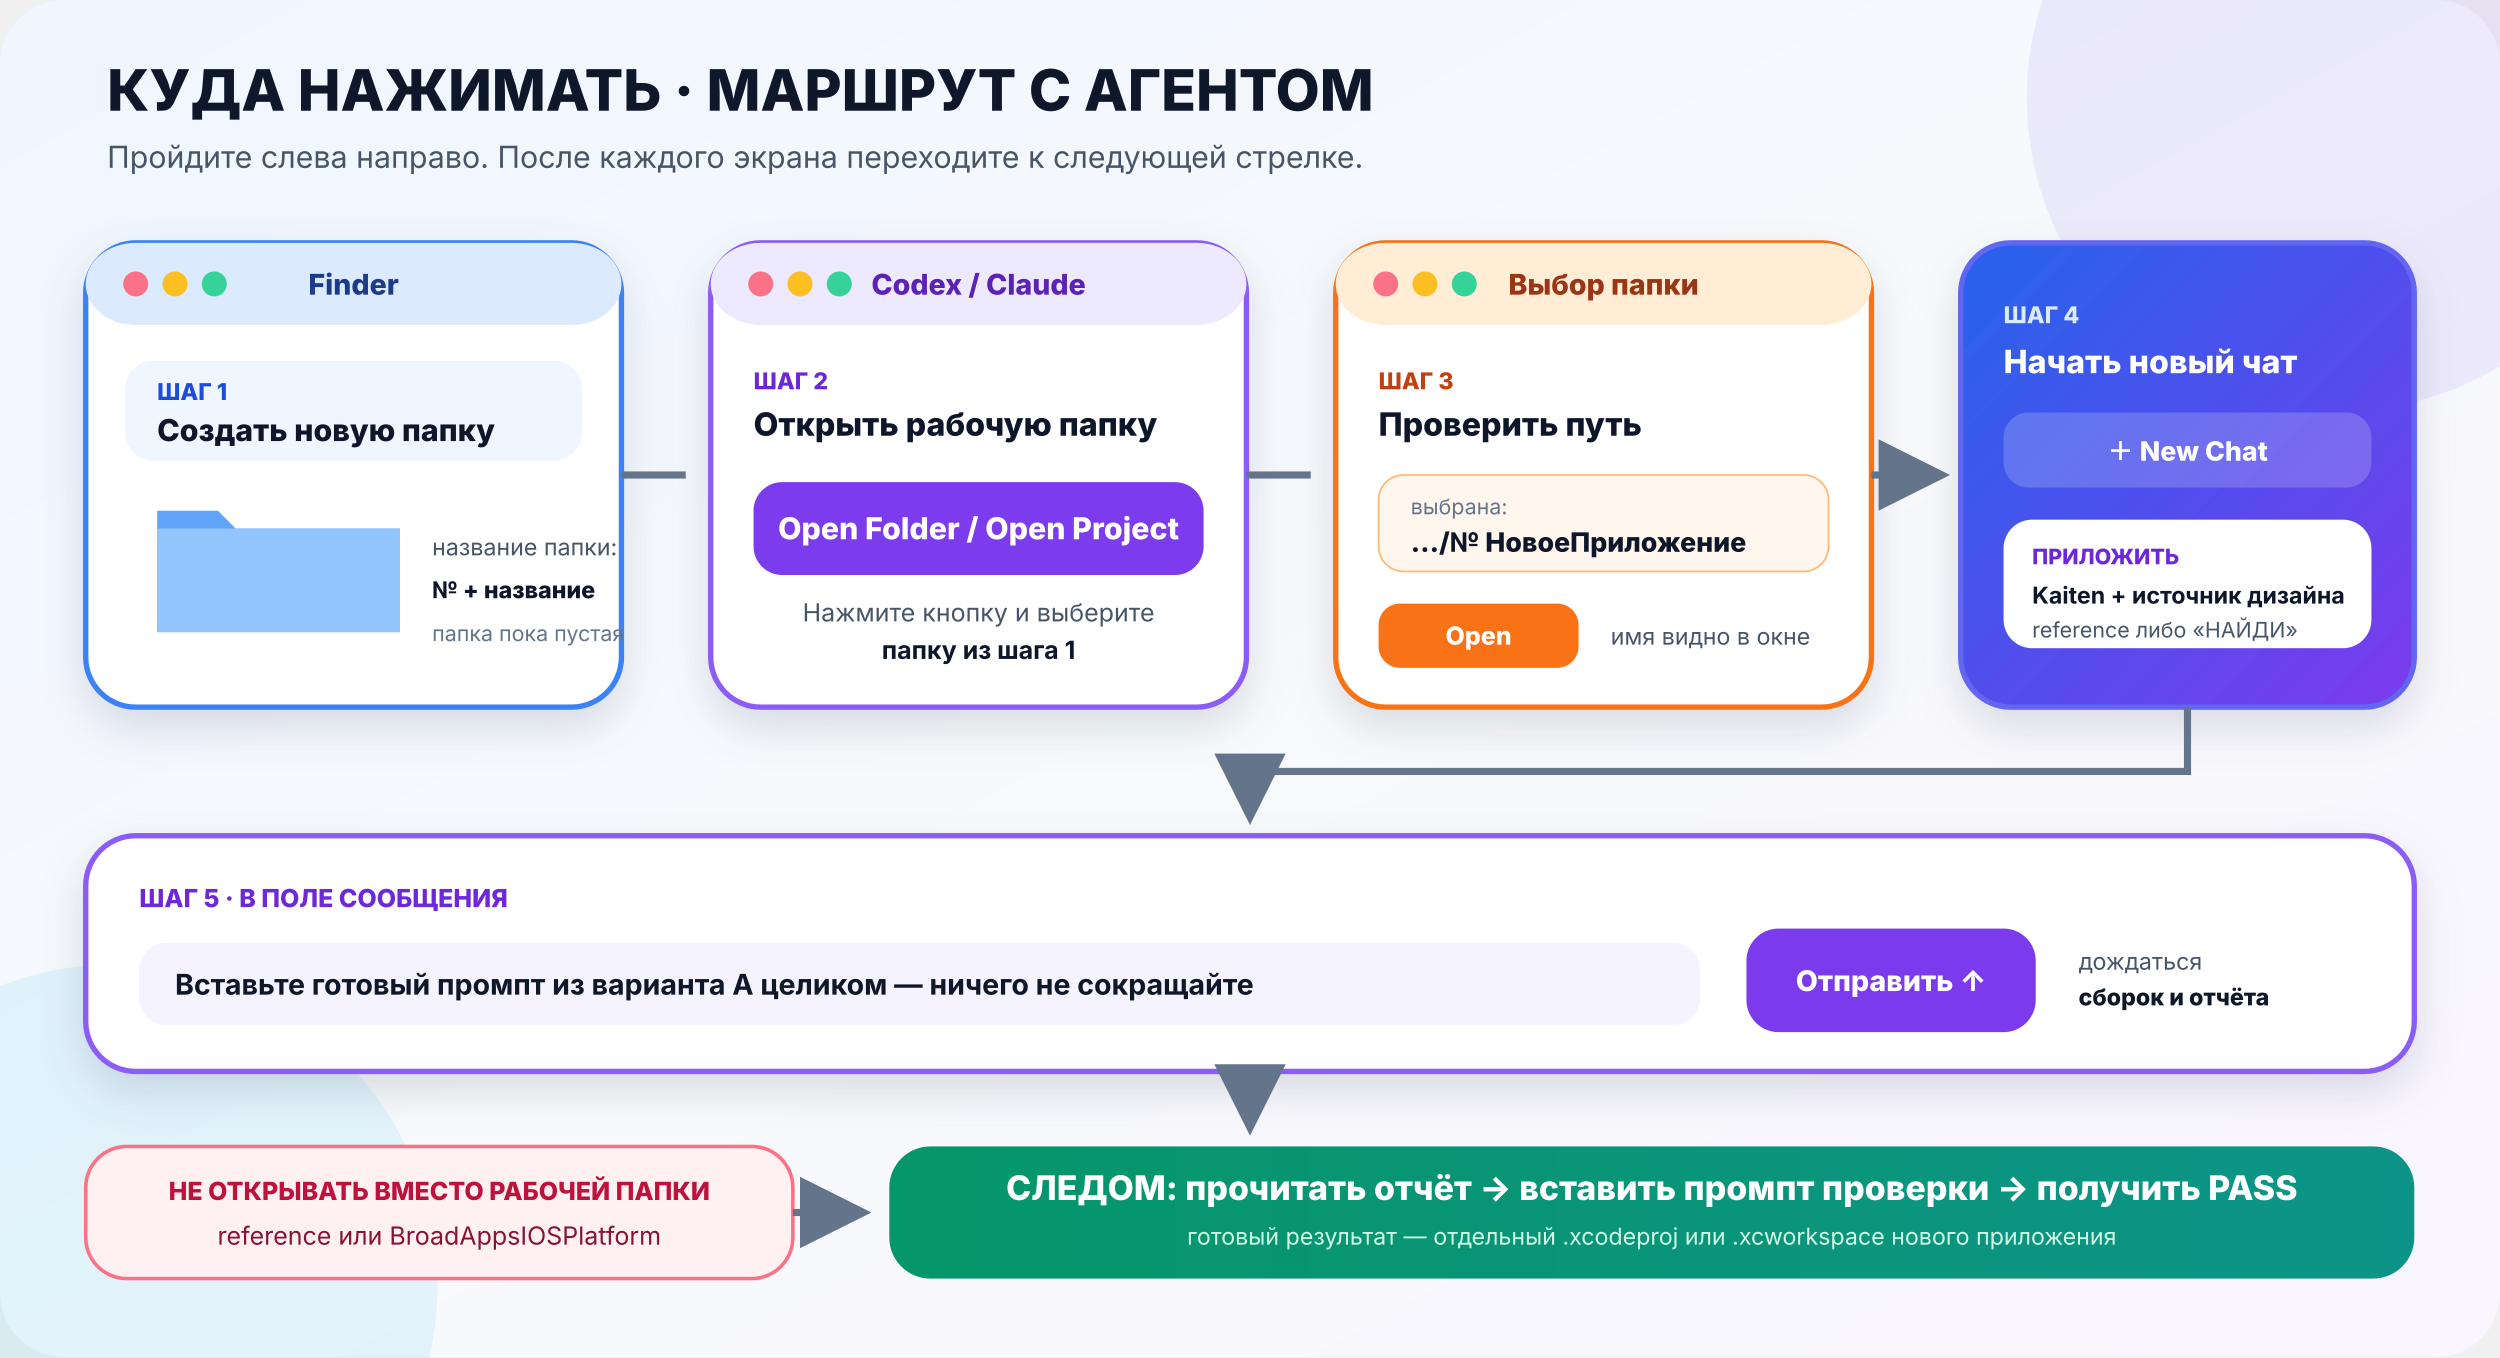
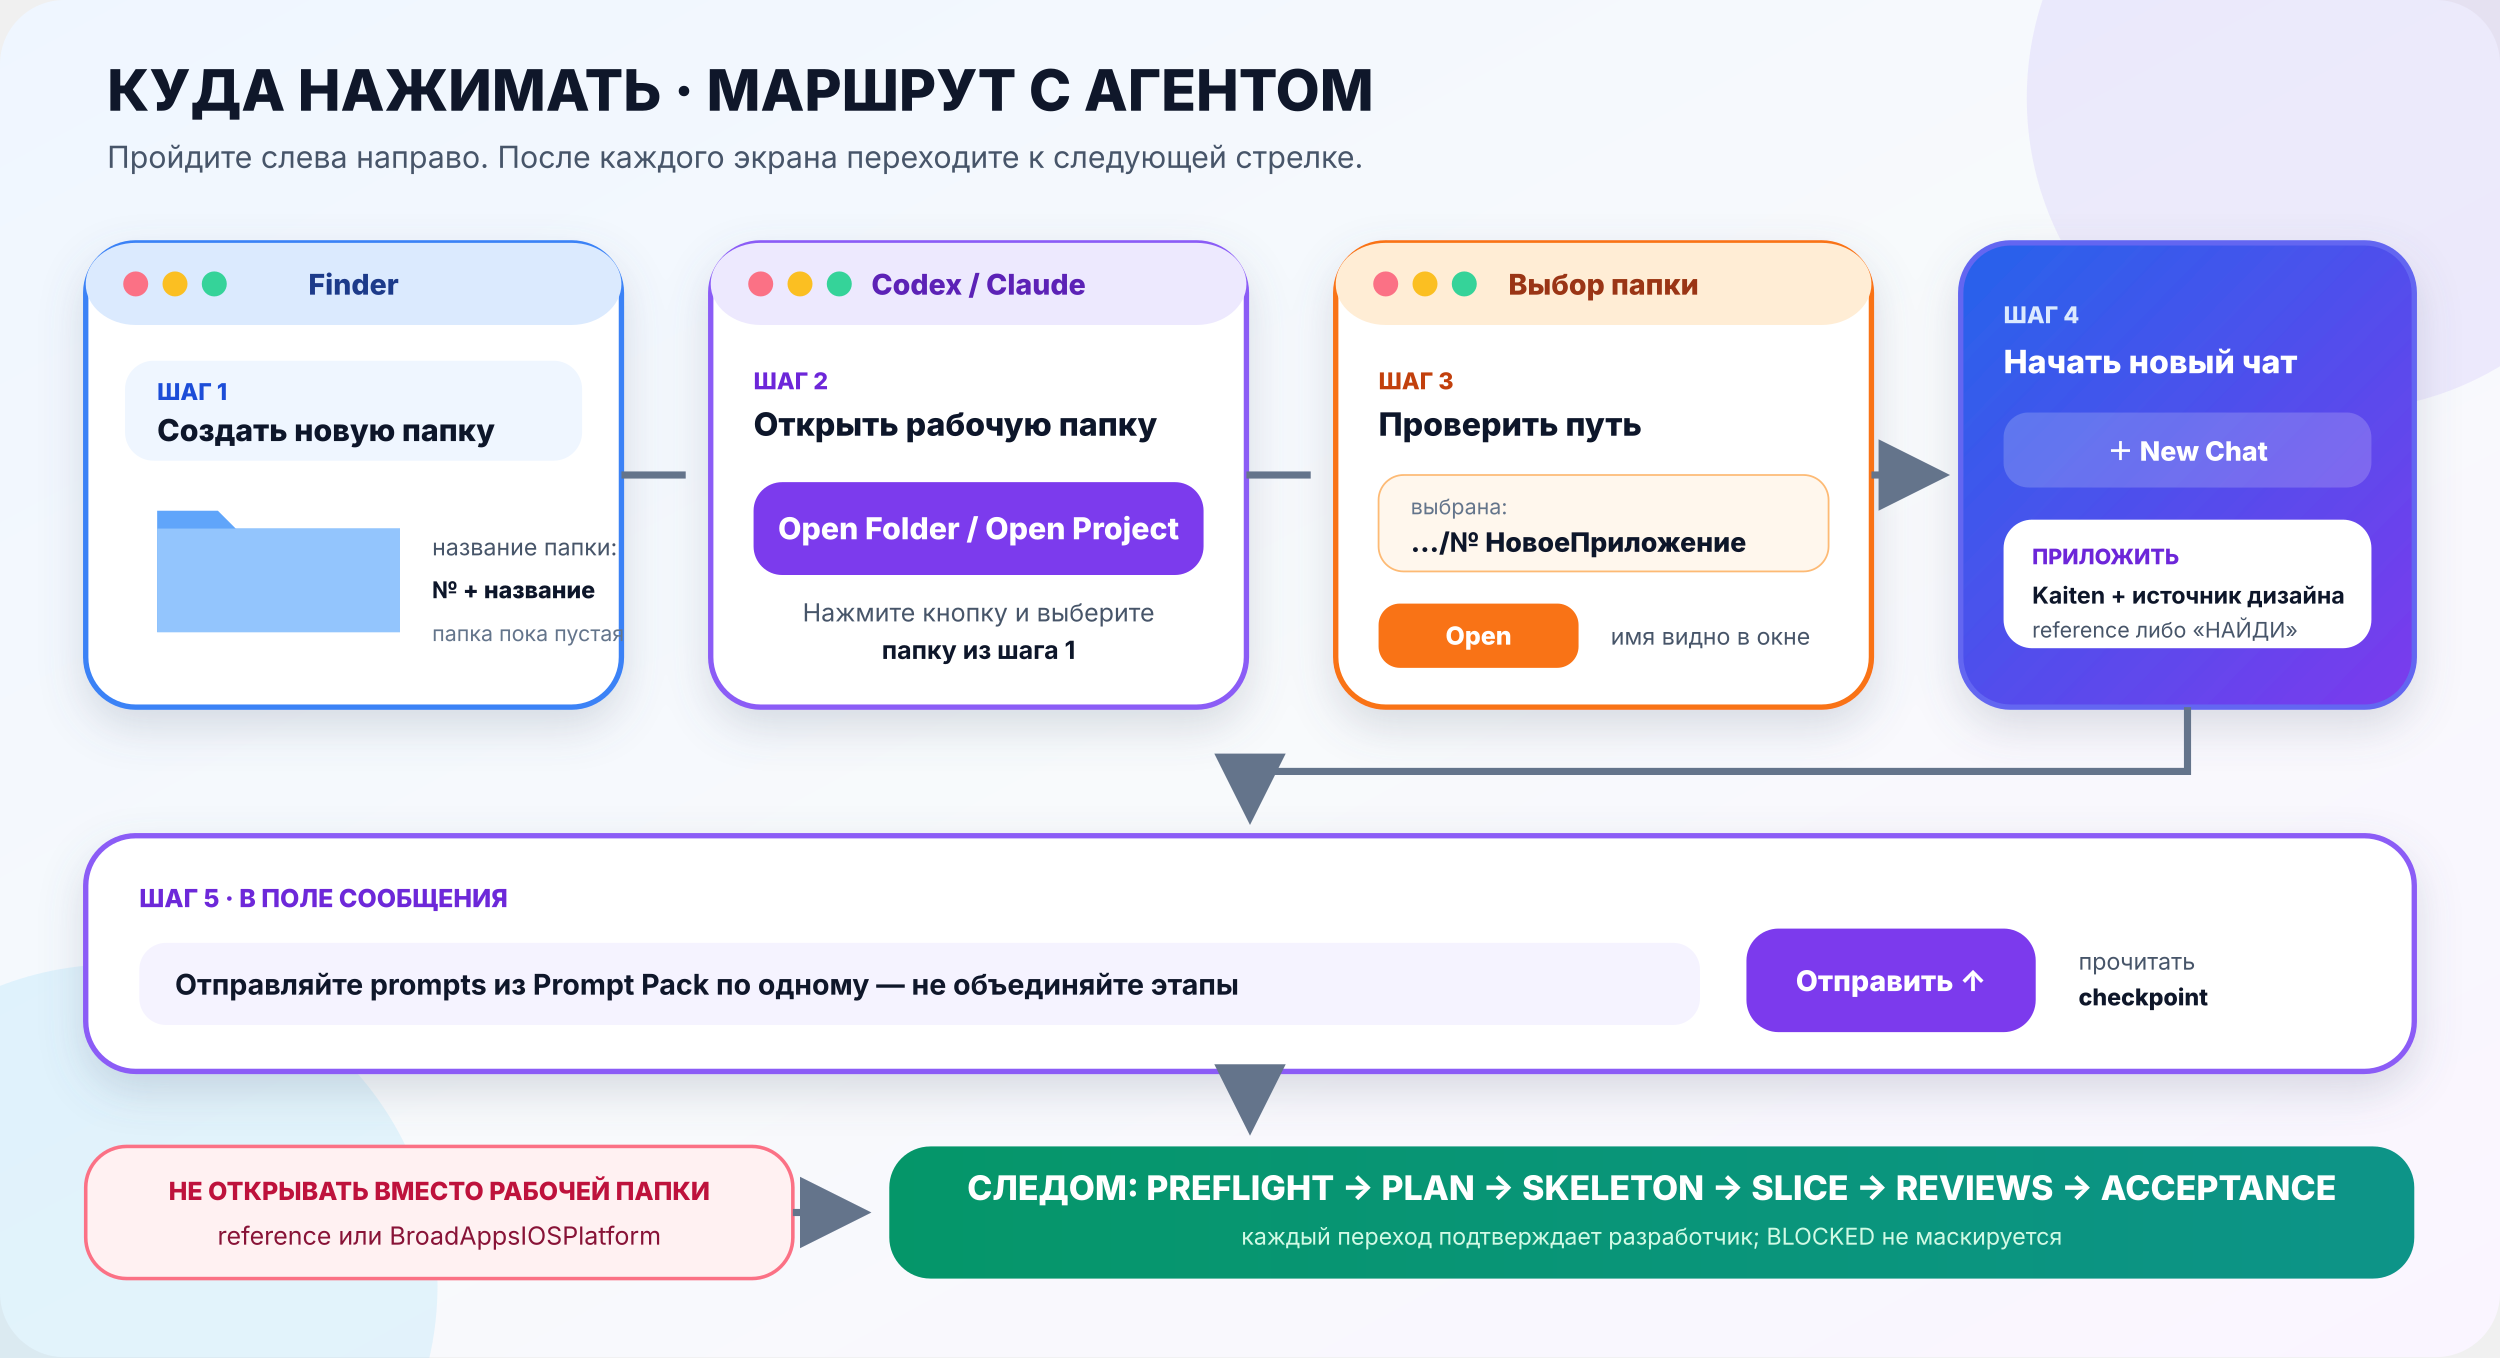
<svg xmlns="http://www.w3.org/2000/svg" width="1400" height="760" viewBox="0 0 1400 760" role="img" aria-labelledby="title description">
  <defs>
    <linearGradient id="bg" x1="0" y1="0" x2="1" y2="1">
      <stop offset="0" stop-color="#EFF6FF" />
      <stop offset="0.52" stop-color="#F8FAFC" />
      <stop offset="1" stop-color="#FAF5FF" />
    </linearGradient>
    <linearGradient id="chat" x1="0" y1="0" x2="1" y2="1">
      <stop offset="0" stop-color="#2563EB" />
      <stop offset="1" stop-color="#7C3AED" />
    </linearGradient>
    <linearGradient id="done" x1="0" y1="0" x2="1" y2="0">
      <stop offset="0" stop-color="#059669" />
      <stop offset="1" stop-color="#0D9488" />
    </linearGradient>
    <filter id="shadow" x="-20%" y="-30%" width="140%" height="180%">
      <feDropShadow dx="0" dy="10" stdDeviation="12" flood-color="#64748B" flood-opacity="0.22" />
    </filter>
    <marker id="arrow" markerWidth="10" markerHeight="10" refX="8" refY="5" orient="auto">
      <path d="M0 0L10 5L0 10Z" fill="#64748B" />
    </marker>
  </defs>
  <rect width="1400" height="760" rx="36" fill="url(#bg)" />
  <circle cx="1310" cy="55" r="175" fill="#A78BFA" opacity="0.15" />
  <circle cx="65" cy="720" r="180" fill="#38BDF8" opacity="0.12" />
  <text x="60" y="62" fill="#0F172A" font-family="-apple-system,BlinkMacSystemFont,Segoe UI,sans-serif" font-size="32" font-weight="800">КУДА НАЖИМАТЬ · МАРШРУТ С АГЕНТОМ</text>
  <text x="60" y="94" fill="#475569" font-family="-apple-system,BlinkMacSystemFont,Segoe UI,sans-serif" font-size="17">Пройдите слева направо. После каждого экрана переходите к следующей стрелке.</text>
  <g filter="url(#shadow)" font-family="-apple-system,BlinkMacSystemFont,Segoe UI,sans-serif">
    <rect x="48" y="136" width="300" height="260" rx="28" fill="#FFFFFF" stroke="#3B82F6" stroke-width="3" />
    <rect x="48" y="136" width="300" height="46" rx="28" fill="#DBEAFE" />
    <circle cx="76" cy="159" r="7" fill="#FB7185" />
    <circle cx="98" cy="159" r="7" fill="#FBBF24" />
    <circle cx="120" cy="159" r="7" fill="#34D399" />
    <text x="198" y="165" text-anchor="middle" fill="#1E3A8A" font-size="16" font-weight="800">Finder</text>
    <rect x="70" y="202" width="256" height="56" rx="16" fill="#EFF6FF" />
    <text x="88" y="224" fill="#1D4ED8" font-size="13" font-weight="800">ШАГ 1</text>
    <text x="88" y="247" fill="#0F172A" font-size="17" font-weight="800">Создать новую папку</text>
    <path d="M88 286h34l10 10h92v58H88Z" fill="#60A5FA" />
    <path d="M88 296h136v58H88Z" fill="#93C5FD" />
    <text x="242" y="311" fill="#475569" font-size="13">название папки:</text>
    <text x="242" y="335" fill="#0F172A" font-size="13" font-weight="800">№ + название</text>
    <text x="242" y="359" fill="#64748B" font-size="12">папка пока пустая</text>
    <rect x="398" y="136" width="300" height="260" rx="28" fill="#FFFFFF" stroke="#8B5CF6" stroke-width="3" />
    <rect x="398" y="136" width="300" height="46" rx="28" fill="#EDE9FE" />
    <circle cx="426" cy="159" r="7" fill="#FB7185" />
    <circle cx="448" cy="159" r="7" fill="#FBBF24" />
    <circle cx="470" cy="159" r="7" fill="#34D399" />
    <text x="548" y="165" text-anchor="middle" fill="#5B21B6" font-size="16" font-weight="800">Codex / Claude</text>
    <text x="422" y="218" fill="#6D28D9" font-size="13" font-weight="800">ШАГ 2</text>
    <text x="422" y="244" fill="#0F172A" font-size="18" font-weight="800">Открыть рабочую папку</text>
    <rect x="422" y="270" width="252" height="52" rx="16" fill="#7C3AED" />
    <text x="548" y="302" text-anchor="middle" fill="#FFFFFF" font-size="17" font-weight="800">Open Folder / Open Project</text>
    <text x="548" y="348" text-anchor="middle" fill="#475569" font-size="14">Нажмите кнопку и выберите</text>
    <text x="548" y="369" text-anchor="middle" fill="#0F172A" font-size="14" font-weight="700">папку из шага 1</text>
    <rect x="748" y="136" width="300" height="260" rx="28" fill="#FFFFFF" stroke="#F97316" stroke-width="3" />
    <rect x="748" y="136" width="300" height="46" rx="28" fill="#FFEDD5" />
    <circle cx="776" cy="159" r="7" fill="#FB7185" />
    <circle cx="798" cy="159" r="7" fill="#FBBF24" />
    <circle cx="820" cy="159" r="7" fill="#34D399" />
    <text x="898" y="165" text-anchor="middle" fill="#9A3412" font-size="16" font-weight="800">Выбор папки</text>
    <text x="772" y="218" fill="#C2410C" font-size="13" font-weight="800">ШАГ 3</text>
    <text x="772" y="244" fill="#0F172A" font-size="18" font-weight="800">Проверить путь</text>
    <rect x="772" y="266" width="252" height="54" rx="14" fill="#FFF7ED" stroke="#FDBA74" />
    <text x="790" y="288" fill="#64748B" font-size="12">выбрана:</text>
    <text x="790" y="309" fill="#0F172A" font-size="15" font-weight="800">…/№ НовоеПриложение</text>
    <rect x="772" y="338" width="112" height="36" rx="12" fill="#F97316" />
    <text x="828" y="361" text-anchor="middle" fill="#FFFFFF" font-size="14" font-weight="800">Open</text>
    <text x="902" y="361" fill="#475569" font-size="13">имя видно в окне</text>
    <rect x="1098" y="136" width="254" height="260" rx="28" fill="url(#chat)" stroke="#6366F1" stroke-width="3" />
    <text x="1122" y="181" fill="#DBEAFE" font-size="13" font-weight="800">ШАГ 4</text>
    <text x="1122" y="209" fill="#FFFFFF" font-size="18" font-weight="800">Начать новый чат</text>
    <rect x="1122" y="231" width="206" height="42" rx="14" fill="#FFFFFF" opacity="0.18" />
    <text x="1225" y="258" text-anchor="middle" fill="#FFFFFF" font-size="15" font-weight="800">＋ New Chat</text>
    <rect x="1122" y="291" width="206" height="72" rx="16" fill="#FFFFFF" />
    <text x="1138" y="316" fill="#6D28D9" font-size="12" font-weight="800">ПРИЛОЖИТЬ</text>
    <text x="1138" y="338" fill="#0F172A" font-size="13" font-weight="700">Kaiten + источник дизайна</text>
    <text x="1138" y="357" fill="#475569" font-size="12">reference либо «НАЙДИ»</text>
  </g>
  <path d="M348 266H384M698 266H734M1048 266H1084" stroke="#64748B" stroke-width="4" marker-end="url(#arrow)" />
  <path d="M1225 396V432H700V454" fill="none" stroke="#64748B" stroke-width="4" marker-end="url(#arrow)" />
  <rect x="48" y="468" width="1304" height="132" rx="28" fill="#FFFFFF" stroke="#8B5CF6" stroke-width="3" filter="url(#shadow)" />
  <text x="78" y="508" fill="#6D28D9" font-family="-apple-system,BlinkMacSystemFont,Segoe UI,sans-serif" font-size="14" font-weight="800">ШАГ 5 · В ПОЛЕ СООБЩЕНИЯ</text>
  <rect x="78" y="528" width="874" height="46" rx="15" fill="#F5F3FF" />
-   <text x="98" y="557" fill="#0F172A" font-family="-apple-system,BlinkMacSystemFont,Segoe UI,sans-serif" font-size="16" font-weight="700">Вставьте готовый промпт из варианта A целиком — ничего не сокращайте</text>
+   <text x="98" y="557" fill="#0F172A" font-family="-apple-system,BlinkMacSystemFont,Segoe UI,sans-serif" font-size="16" font-weight="700">Отправляйте prompts из Prompt Pack по одному — не объединяйте этапы</text>
  <rect x="978" y="520" width="162" height="58" rx="18" fill="#7C3AED" />
  <text x="1059" y="555" text-anchor="middle" fill="#FFFFFF" font-family="-apple-system,BlinkMacSystemFont,Segoe UI,sans-serif" font-size="16" font-weight="800">Отправить ↑</text>
-   <text x="1164" y="543" fill="#475569" font-family="-apple-system,BlinkMacSystemFont,Segoe UI,sans-serif" font-size="13">дождаться</text>
-   <text x="1164" y="563" fill="#0F172A" font-family="-apple-system,BlinkMacSystemFont,Segoe UI,sans-serif" font-size="13" font-weight="800">сборок и отчёта</text>
+   <text x="1164" y="543" fill="#475569" font-family="-apple-system,BlinkMacSystemFont,Segoe UI,sans-serif" font-size="13">прочитать</text>
+   <text x="1164" y="563" fill="#0F172A" font-family="-apple-system,BlinkMacSystemFont,Segoe UI,sans-serif" font-size="13" font-weight="800">checkpoint</text>
  <path d="M700 600V628" stroke="#64748B" stroke-width="4" marker-end="url(#arrow)" />
  <rect x="48" y="642" width="396" height="74" rx="23" fill="#FFF1F2" stroke="#FB7185" stroke-width="2" />
  <text x="246" y="672" text-anchor="middle" fill="#BE123C" font-family="-apple-system,BlinkMacSystemFont,Segoe UI,sans-serif" font-size="14" font-weight="800">НЕ ОТКРЫВАТЬ ВМЕСТО РАБОЧЕЙ ПАПКИ</text>
  <text x="246" y="697" text-anchor="middle" fill="#881337" font-family="-apple-system,BlinkMacSystemFont,Segoe UI,sans-serif" font-size="14">reference или BroadAppsIOSPlatform</text>
  <path d="M444 679H480" stroke="#64748B" stroke-width="4" marker-end="url(#arrow)" />
  <rect x="498" y="642" width="854" height="74" rx="23" fill="url(#done)" />
-   <text x="925" y="672" text-anchor="middle" fill="#FFFFFF" font-family="-apple-system,BlinkMacSystemFont,Segoe UI,sans-serif" font-size="19" font-weight="800">СЛЕДОМ: прочитать отчёт → вставить промпт проверки → получить PASS</text>
-   <text x="925" y="697" text-anchor="middle" fill="#D1FAE5" font-family="-apple-system,BlinkMacSystemFont,Segoe UI,sans-serif" font-size="13">готовый результат — отдельный .xcodeproj или .xcworkspace нового приложения</text>
+   <text x="925" y="672" text-anchor="middle" fill="#FFFFFF" font-family="-apple-system,BlinkMacSystemFont,Segoe UI,sans-serif" font-size="19" font-weight="800">СЛЕДОМ: PREFLIGHT → PLAN → SKELETON → SLICE → REVIEWS → ACCEPTANCE</text>
+   <text x="925" y="697" text-anchor="middle" fill="#D1FAE5" font-family="-apple-system,BlinkMacSystemFont,Segoe UI,sans-serif" font-size="13">каждый переход подтверждает разработчик; BLOCKED не маскируется</text>
</svg>
